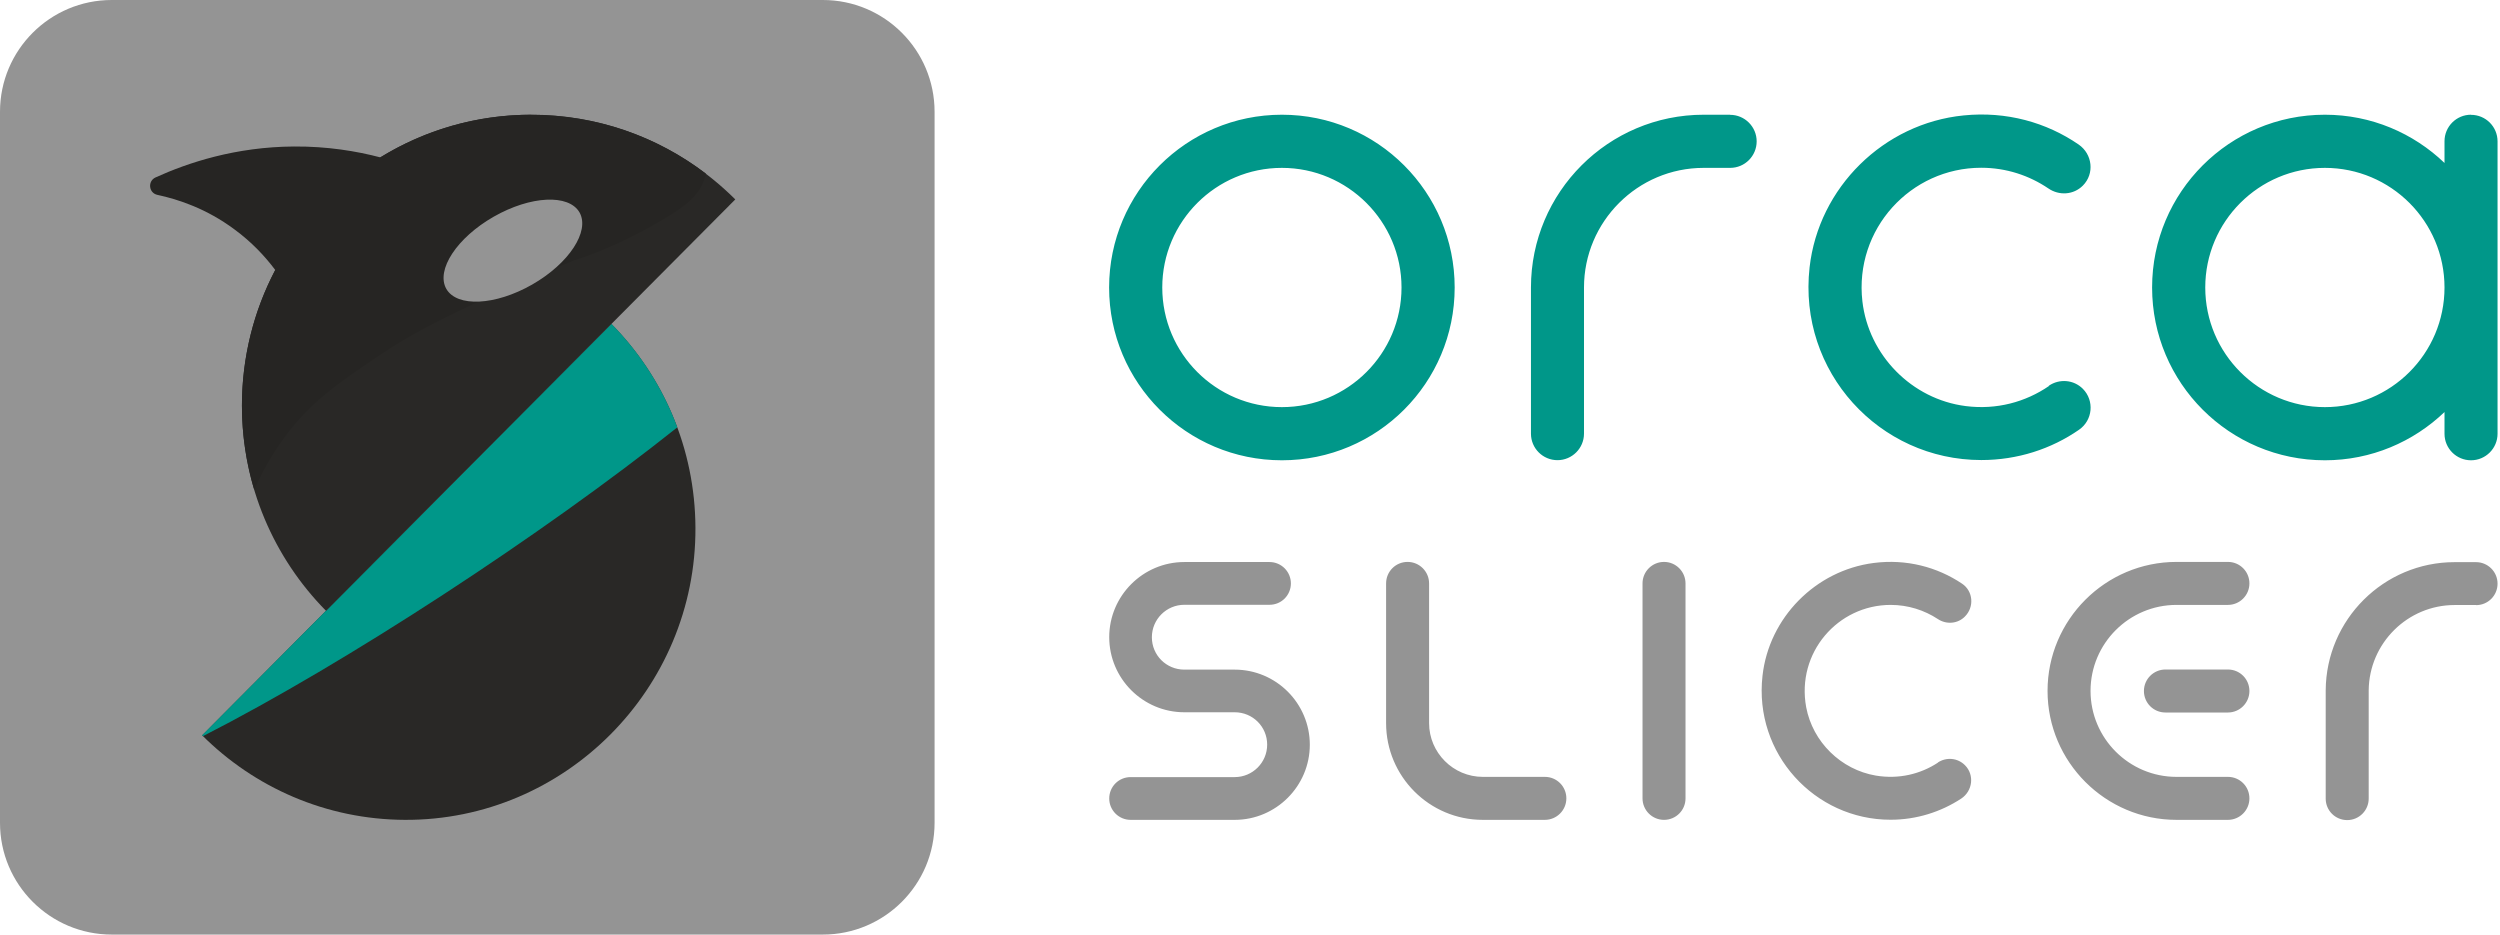
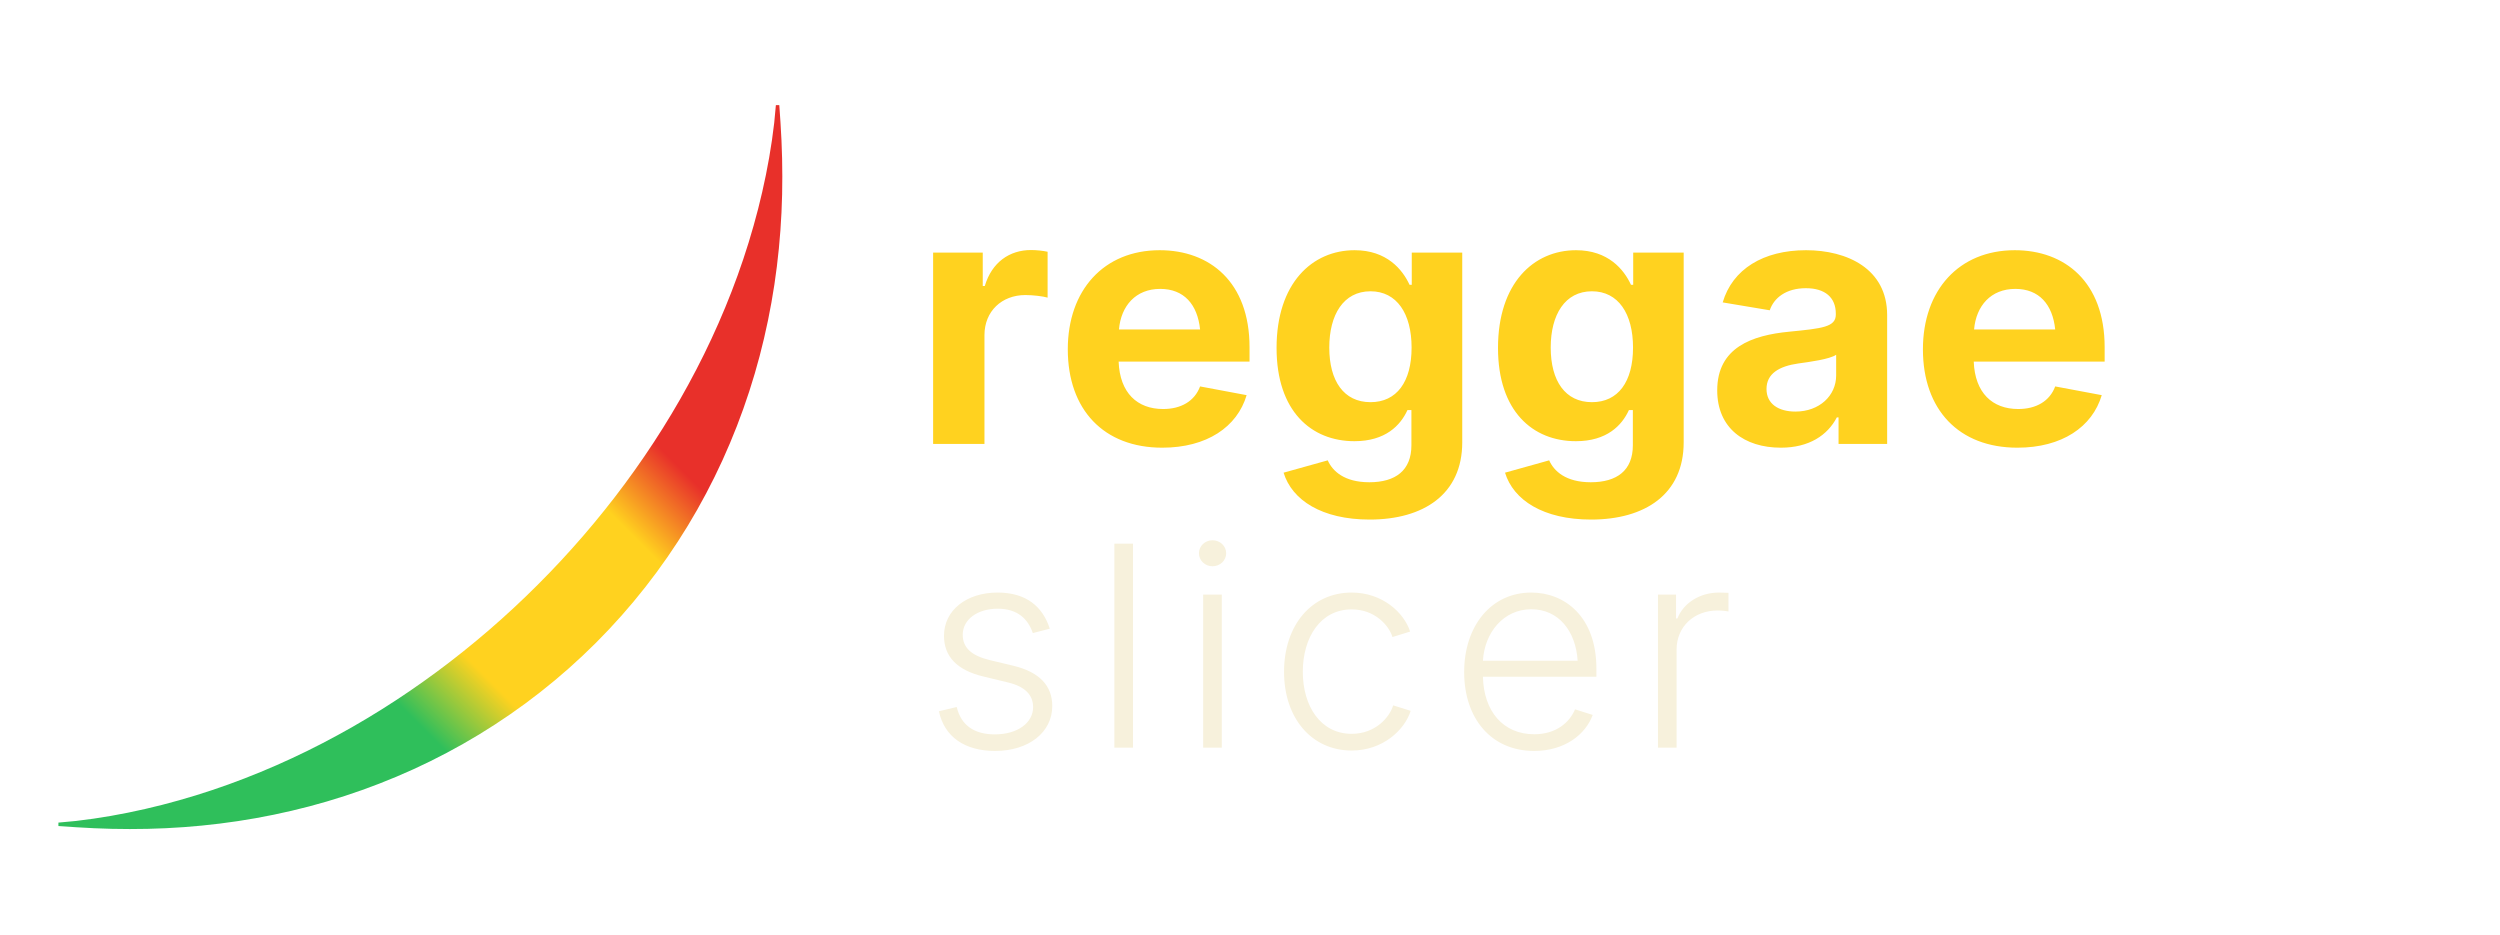
- <svg xmlns="http://www.w3.org/2000/svg" id="a" width="214" height="80" viewBox="0 0 214 80">
-   <g id="b">
-     <g id="c">
-       <rect width="80" height="80" rx="9.57" ry="9.57" style="fill:#949494;" />
+ <svg xmlns="http://www.w3.org/2000/svg" data-reggae-marca="1" width="214" height="80" viewBox="0 0 214 80">
+   <defs>
+     <linearGradient id="reggae" gradientUnits="userSpaceOnUse" x1="462" y1="42" x2="42" y2="462">
+       <stop offset="0" stop-color="#e8302a" />
+       <stop offset="0.32" stop-color="#e8302a" />
+       <stop offset="0.40" stop-color="#ffd21f" />
+       <stop offset="0.60" stop-color="#ffd21f" />
+       <stop offset="0.68" stop-color="#2fbf5b" />
+       <stop offset="1" stop-color="#2fbf5b" />
+     </linearGradient>
+   </defs>
+   <g transform="translate(4.00,8.00) scale(0.125)">
+     <g transform="translate(-41.25,-41.25) scale(1.1726)">
+       <path d="M 463.00 42.00 L 463.71 52.35 L 464.28 62.75 L 464.64 73.18 L 464.76 83.64 L 464.65 94.13 L 464.28 104.64 L 463.65 115.16 L 462.75 125.69 L 461.58 136.22 L 460.14 146.74 L 458.41 157.24 L 456.40 167.71 L 454.10 178.14 L 451.52 188.53 L 448.64 198.86 L 445.47 209.12 L 442.00 219.31 L 438.24 229.41 L 434.19 239.41 L 429.85 249.31 L 425.21 259.09 L 420.28 268.74 L 415.07 278.25 L 409.58 287.61 L 403.80 296.81 L 397.75 305.84 L 391.43 314.70 L 384.84 323.36 L 377.99 331.83 L 370.89 340.09 L 363.54 348.13 L 355.96 355.96 L 348.13 363.54 L 340.09 370.89 L 331.83 377.99 L 323.36 384.84 L 314.70 391.43 L 305.84 397.75 L 296.81 403.80 L 287.61 409.58 L 278.25 415.07 L 268.74 420.28 L 259.09 425.21 L 249.31 429.85 L 239.41 434.19 L 229.41 438.24 L 219.31 442.00 L 209.12 445.47 L 198.86 448.64 L 188.53 451.52 L 178.14 454.10 L 167.71 456.40 L 157.24 458.41 L 146.74 460.14 L 136.22 461.58 L 125.69 462.75 L 115.16 463.65 L 104.64 464.28 L 94.13 464.65 L 83.64 464.76 L 73.18 464.64 L 62.75 464.28 L 52.35 463.71 L 42.00 463.00 L 42.00 461.00 L 52.26 460.04 L 62.47 458.71 L 72.62 457.09 L 82.70 455.19 L 92.70 453.03 L 102.61 450.63 L 112.44 447.98 L 122.18 445.11 L 131.82 442.01 L 141.37 438.69 L 150.80 435.16 L 160.13 431.43 L 169.35 427.50 L 178.46 423.38 L 187.45 419.08 L 196.33 414.59 L 205.09 409.93 L 213.74 405.11 L 222.26 400.12 L 230.67 394.97 L 238.95 389.66 L 247.11 384.21 L 255.15 378.60 L 263.07 372.86 L 270.87 366.97 L 278.54 360.94 L 286.10 354.78 L 293.53 348.49 L 300.84 342.06 L 308.02 335.51 L 315.08 328.82 L 322.01 322.01 L 328.82 315.08 L 335.51 308.02 L 342.06 300.84 L 348.49 293.53 L 354.78 286.10 L 360.94 278.54 L 366.97 270.87 L 372.86 263.07 L 378.60 255.15 L 384.21 247.11 L 389.66 238.95 L 394.97 230.67 L 400.12 222.26 L 405.11 213.74 L 409.93 205.09 L 414.59 196.33 L 419.08 187.45 L 423.38 178.46 L 427.50 169.35 L 431.43 160.13 L 435.16 150.80 L 438.69 141.37 L 442.01 131.82 L 445.11 122.18 L 447.98 112.44 L 450.63 102.61 L 453.03 92.70 L 455.19 82.70 L 457.09 72.62 L 458.71 62.47 L 460.04 52.26 L 461.00 42.00 Z" fill="url(#reggae)" />
    </g>
  </g>
-   <g id="d">
-     <path id="e" d="M17.3,62.94c4.46,4.45,10.59,7.21,17.36,7.24,13.7.06,24.93-11.22,24.87-25-.03-6.81-2.77-12.97-7.2-17.45L17.31,62.94h0Z" style="fill:#292826;" />
-   </g>
-   <g id="f">
-     <path id="g" d="M52.32,27.73L17.3,62.94s.05.05.08.07c12.27-6.26,29.08-17.26,40.6-26.43-1.24-3.36-3.19-6.38-5.65-8.87" style="fill:#009789;" />
-   </g>
-   <g id="h">
-     <path id="i" d="M45.48,9.82c-13.67,0-24.77,11.15-24.77,24.91,0,6.85,2.75,13.05,7.2,17.56L62.94,17.07c-4.48-4.47-10.65-7.24-17.46-7.24" style="fill:#292826;" />
-   </g>
-   <g id="j">
-     <path id="k" d="M45.48,9.82c-4.74,0-9.17,1.34-12.93,3.65-2.02-.53-4.52-.95-7.39-.93-5,.03-9.08,1.39-11.85,2.65-.69.32-.58,1.33.16,1.49,1.82.39,4.22,1.19,6.59,2.95,1.5,1.1,2.64,2.33,3.5,3.48-1.82,3.47-2.85,7.42-2.85,11.61,0,2.5.37,4.92,1.05,7.2,1.04-2.32,2.14-3.87,2.5-4.36,2.27-3.13,4.68-4.76,8.23-7.15,2.62-1.77,6.26-3.84,16.7-8.14,0,0,3.27-.92,7.65-3.53,1.75-1.04,3.08-2.02,3.5-3.56.03-.11.06-.22.08-.32-4.15-3.17-9.33-5.04-14.95-5.04" style="fill:#262523;" />
-   </g>
-   <g id="l">
-     <path id="m" d="M49.61,18.19c.9,1.61-.91,4.37-4.06,6.17s-6.44,1.96-7.35.36c-.9-1.61.91-4.37,4.06-6.17,3.15-1.8,6.44-1.96,7.35-.36" style="fill:#949494;" />
-   </g>
-   <path d="M142.44,48.1c-1.01,0-1.84.82-1.84,1.84v18.4c0,1.01.82,1.84,1.84,1.84s1.84-.82,1.84-1.84v-18.4c0-1.01-.82-1.84-1.84-1.84ZM190.71,48.1h-4.4c-6.09,0-11.04,4.96-11.04,11.04s4.96,11.04,11.04,11.04h4.4c1.01,0,1.84-.82,1.84-1.84s-.82-1.84-1.84-1.84h-4.4c-4.06,0-7.36-3.3-7.36-7.36s3.3-7.36,7.36-7.36h4.4c1.01,0,1.84-.82,1.84-1.84s-.82-1.84-1.84-1.84v-.02.02ZM190.71,57.31h-5.35c-1.01,0-1.84.82-1.84,1.84s.82,1.84,1.84,1.84h5.35c1.01,0,1.84-.82,1.84-1.84s-.82-1.84-1.84-1.84ZM105.69,70.18h-8.91c-1.01,0-1.83-.82-1.83-1.83s.81-1.83,1.83-1.83h8.91c1.53,0,2.78-1.24,2.78-2.78s-1.24-2.77-2.78-2.77h-4.31c-3.55,0-6.43-2.89-6.43-6.43s2.89-6.43,6.43-6.43h7.29c1.01,0,1.83.82,1.83,1.83s-.81,1.83-1.83,1.83h-7.29c-1.53,0-2.78,1.24-2.78,2.78s1.24,2.77,2.78,2.77h4.31c3.55,0,6.43,2.89,6.43,6.43s-2.89,6.43-6.43,6.43h0ZM165.89,65.28c-1.49.98-3.35,1.44-5.32,1.11-2.99-.51-5.4-2.88-5.96-5.85-.86-4.67,2.71-8.76,7.23-8.76,1.49,0,2.88.45,4.04,1.21.73.49,1.71.41,2.32-.22h0c.81-.81.71-2.17-.25-2.81-2.12-1.42-4.76-2.13-7.56-1.77-4.98.64-8.97,4.69-9.52,9.66-.75,6.65,4.46,12.32,10.96,12.32,2.23,0,4.31-.67,6.05-1.81.98-.65,1.15-2.03.32-2.86h0c-.63-.63-1.59-.71-2.32-.23h.01ZM132.24,66.5h-5.31c-2.53,0-4.6-2.07-4.6-4.6v-11.96c0-1.01-.82-1.84-1.84-1.84s-1.84.82-1.84,1.84v11.96c0,4.57,3.71,8.28,8.28,8.28h5.31c1.01,0,1.84-.82,1.84-1.84s-.82-1.84-1.84-1.84h0ZM211.96,51.79h-1.84c-4.03,0-7.32,3.27-7.36,7.3v9.27c0,1.01-.82,1.84-1.84,1.84s-1.84-.82-1.84-1.84v-9.27c.04-6.06,4.98-10.97,11.03-10.97h1.84c1.01,0,1.84.82,1.84,1.84s-.82,1.84-1.84,1.84h0Z" style="fill:#949494;" />
-   <path d="M109.73,14.37c5.64,0,10.24,4.59,10.24,10.24s-4.59,10.24-10.24,10.24-10.24-4.59-10.24-10.24,4.59-10.24,10.24-10.24M109.73,9.82c-8.16,0-14.79,6.62-14.79,14.79s6.62,14.79,14.79,14.79,14.79-6.62,14.79-14.79-6.62-14.79-14.79-14.79h0ZM211.52,9.82c-1.26,0-2.27,1.02-2.27,2.27v1.86c-2.66-2.55-6.26-4.13-10.24-4.13-8.16,0-14.79,6.62-14.79,14.79s6.62,14.79,14.79,14.79c3.97,0,7.58-1.58,10.24-4.13v1.86c0,1.26,1.02,2.27,2.27,2.27s2.27-1.02,2.27-2.27V12.1c0-1.26-1.02-2.27-2.27-2.27h0ZM199.01,34.85c-5.64,0-10.24-4.59-10.24-10.24s4.59-10.24,10.24-10.24,10.24,4.59,10.24,10.24-4.59,10.24-10.24,10.24ZM148.11,9.82h-2.27c-8.16,0-14.79,6.62-14.79,14.79v12.51c0,1.26,1.02,2.27,2.27,2.27s2.27-1.02,2.27-2.27v-12.51c0-5.64,4.59-10.24,10.24-10.24h2.27c1.26,0,2.27-1.02,2.27-2.27s-1.02-2.27-2.27-2.27h0ZM175.38,33.05c-1.99,1.36-4.47,2.05-7.12,1.71-4.61-.59-8.31-4.35-8.84-8.97-.7-6.18,4.13-11.43,10.17-11.43,2.14,0,4.11.66,5.75,1.77.92.63,2.15.56,2.95-.24h0c1.02-1.02.83-2.7-.36-3.52-2.75-1.89-6.18-2.86-9.84-2.49-6.85.68-12.42,6.17-13.19,13.01-1,8.93,5.97,16.49,14.7,16.49,3.11,0,5.99-.95,8.36-2.59,1.18-.81,1.34-2.49.33-3.51h0c-.78-.78-2-.88-2.91-.26v.02h0Z" style="fill:#009789;" />
+   <path d="M79.875 38.0H84.27V28.684C84.27 26.647 85.749 25.256 87.771 25.256C88.415 25.256 89.279 25.358 89.675 25.476V21.55C89.279 21.462 88.708 21.403 88.254 21.403C86.408 21.403 84.899 22.458 84.299 24.479H84.123V21.623H79.875Z M99.489 38.322C103.298 38.322 105.905 36.55 106.711 33.825L102.727 33.078C102.258 34.338 101.101 35.012 99.562 35.012C97.351 35.012 95.856 33.635 95.754 30.954H106.96V29.724C106.96 24.128 103.547 21.418 99.27 21.418C94.479 21.418 91.403 24.846 91.403 29.899C91.403 35.07 94.479 38.322 99.489 38.322ZM95.783 28.2C95.959 26.179 97.219 24.729 99.313 24.729C101.35 24.729 102.507 26.062 102.727 28.2Z M117.243 44.475C121.857 44.475 125.168 42.307 125.168 37.868V21.623H120.847V24.377H120.656C120.056 23.073 118.708 21.418 115.954 21.418C112.321 21.418 109.274 24.245 109.274 29.782C109.274 35.202 112.248 37.766 115.939 37.766C118.591 37.766 119.88 36.418 120.48 35.1H120.817V38.117C120.817 40.271 119.455 41.281 117.214 41.281C115.075 41.281 114.064 40.329 113.654 39.406L109.875 40.461C110.593 42.805 113.142 44.475 117.243 44.475ZM117.316 34.426C115.031 34.426 113.786 32.609 113.786 29.753C113.786 26.94 115.002 24.934 117.316 24.934C119.572 24.934 120.832 26.853 120.832 29.753C120.832 32.683 119.558 34.426 117.316 34.426Z M136.198 44.475C140.812 44.475 144.123 42.307 144.123 37.868V21.623H139.802V24.377H139.611C139.011 23.073 137.663 21.418 134.909 21.418C131.276 21.418 128.229 24.245 128.229 29.782C128.229 35.202 131.203 37.766 134.895 37.766C137.546 37.766 138.835 36.418 139.436 35.1H139.772V38.117C139.772 40.271 138.41 41.281 136.169 41.281C134.03 41.281 133.02 40.329 132.609 39.406L128.83 40.461C129.548 42.805 132.097 44.475 136.198 44.475ZM136.271 34.426C133.986 34.426 132.741 32.609 132.741 29.753C132.741 26.94 133.957 24.934 136.271 24.934C138.527 24.934 139.787 26.853 139.787 29.753C139.787 32.683 138.513 34.426 136.271 34.426Z M152.443 38.322C154.86 38.322 156.442 37.253 157.233 35.729H157.38V38.0H161.54V26.97C161.54 23.0 158.112 21.418 154.597 21.418C150.935 21.418 148.298 23.044 147.463 25.886L151.491 26.56C151.843 25.505 152.883 24.67 154.582 24.67C156.223 24.67 157.146 25.461 157.146 26.853V26.926C157.146 27.995 155.988 28.112 153.176 28.391C149.953 28.698 146.994 29.753 146.994 33.415C146.994 36.652 149.323 38.322 152.443 38.322ZM153.688 35.231C152.238 35.231 151.213 34.572 151.213 33.298C151.213 31.979 152.297 31.35 153.923 31.115C154.89 30.983 156.633 30.749 157.175 30.368V32.141C157.175 33.869 155.739 35.231 153.688 35.231Z M172.688 38.322C176.496 38.322 179.104 36.55 179.909 33.825L175.925 33.078C175.456 34.338 174.299 35.012 172.761 35.012C170.549 35.012 169.055 33.635 168.952 30.954H180.158V29.724C180.158 24.128 176.745 21.418 172.468 21.418C167.678 21.418 164.602 24.846 164.602 29.899C164.602 35.07 167.678 38.322 172.688 38.322ZM168.981 28.2C169.157 26.179 170.417 24.729 172.512 24.729C174.548 24.729 175.705 26.062 175.925 28.2Z" fill="#FFD21F" />
+   <path d="M85.176 64.281C88.07 64.281 90.074 62.676 90.074 60.438C90.074 58.703 88.984 57.531 86.758 56.992L84.754 56.512C83.137 56.125 82.41 55.434 82.41 54.332C82.41 53.031 83.664 52.105 85.398 52.105C87.121 52.105 88.0 52.996 88.41 54.191L89.863 53.816C89.254 51.93 87.859 50.723 85.387 50.723C82.738 50.723 80.805 52.234 80.805 54.426C80.805 56.195 81.918 57.367 84.168 57.906L86.301 58.422C87.719 58.762 88.434 59.477 88.434 60.531C88.434 61.855 87.133 62.863 85.152 62.863C83.418 62.863 82.27 62.102 81.895 60.52L80.371 60.883C80.84 63.086 82.598 64.281 85.176 64.281Z M96.984 46.539H95.391V64.0H96.984Z M102.992 64.0H104.586V50.898H102.992ZM103.789 48.473C104.434 48.473 104.961 47.98 104.961 47.359C104.961 46.738 104.434 46.246 103.789 46.246C103.156 46.246 102.629 46.738 102.629 47.359C102.629 47.98 103.156 48.473 103.789 48.473Z M115.703 64.246C118.387 64.246 120.25 62.465 120.754 60.848L119.254 60.379C118.961 61.387 117.742 62.816 115.703 62.816C113.031 62.816 111.52 60.426 111.52 57.508C111.52 54.566 113.031 52.164 115.703 52.164C117.707 52.164 118.902 53.559 119.195 54.531L120.707 54.062C120.191 52.457 118.352 50.723 115.703 50.723C112.293 50.723 109.914 53.488 109.914 57.508C109.914 61.492 112.293 64.246 115.703 64.246Z M131.32 64.281C133.957 64.281 135.738 62.852 136.336 61.199L134.824 60.719C134.344 61.867 133.172 62.852 131.332 62.852C128.684 62.852 127.008 60.906 126.938 57.93H136.652V57.238C136.652 52.785 133.945 50.723 131.074 50.723C127.652 50.723 125.332 53.57 125.332 57.531C125.332 61.504 127.652 64.281 131.32 64.281ZM126.938 56.559C127.078 54.145 128.707 52.152 131.074 52.152C133.418 52.152 134.883 54.016 135.047 56.559Z M141.922 64.0H143.516V55.598C143.516 53.664 144.992 52.258 147.02 52.258C147.441 52.258 147.84 52.316 147.957 52.34V50.746C147.746 50.734 147.406 50.723 147.148 50.723C145.52 50.723 144.113 51.602 143.586 52.938H143.469V50.898H141.922Z" fill="#F7F1DC" />
</svg>
